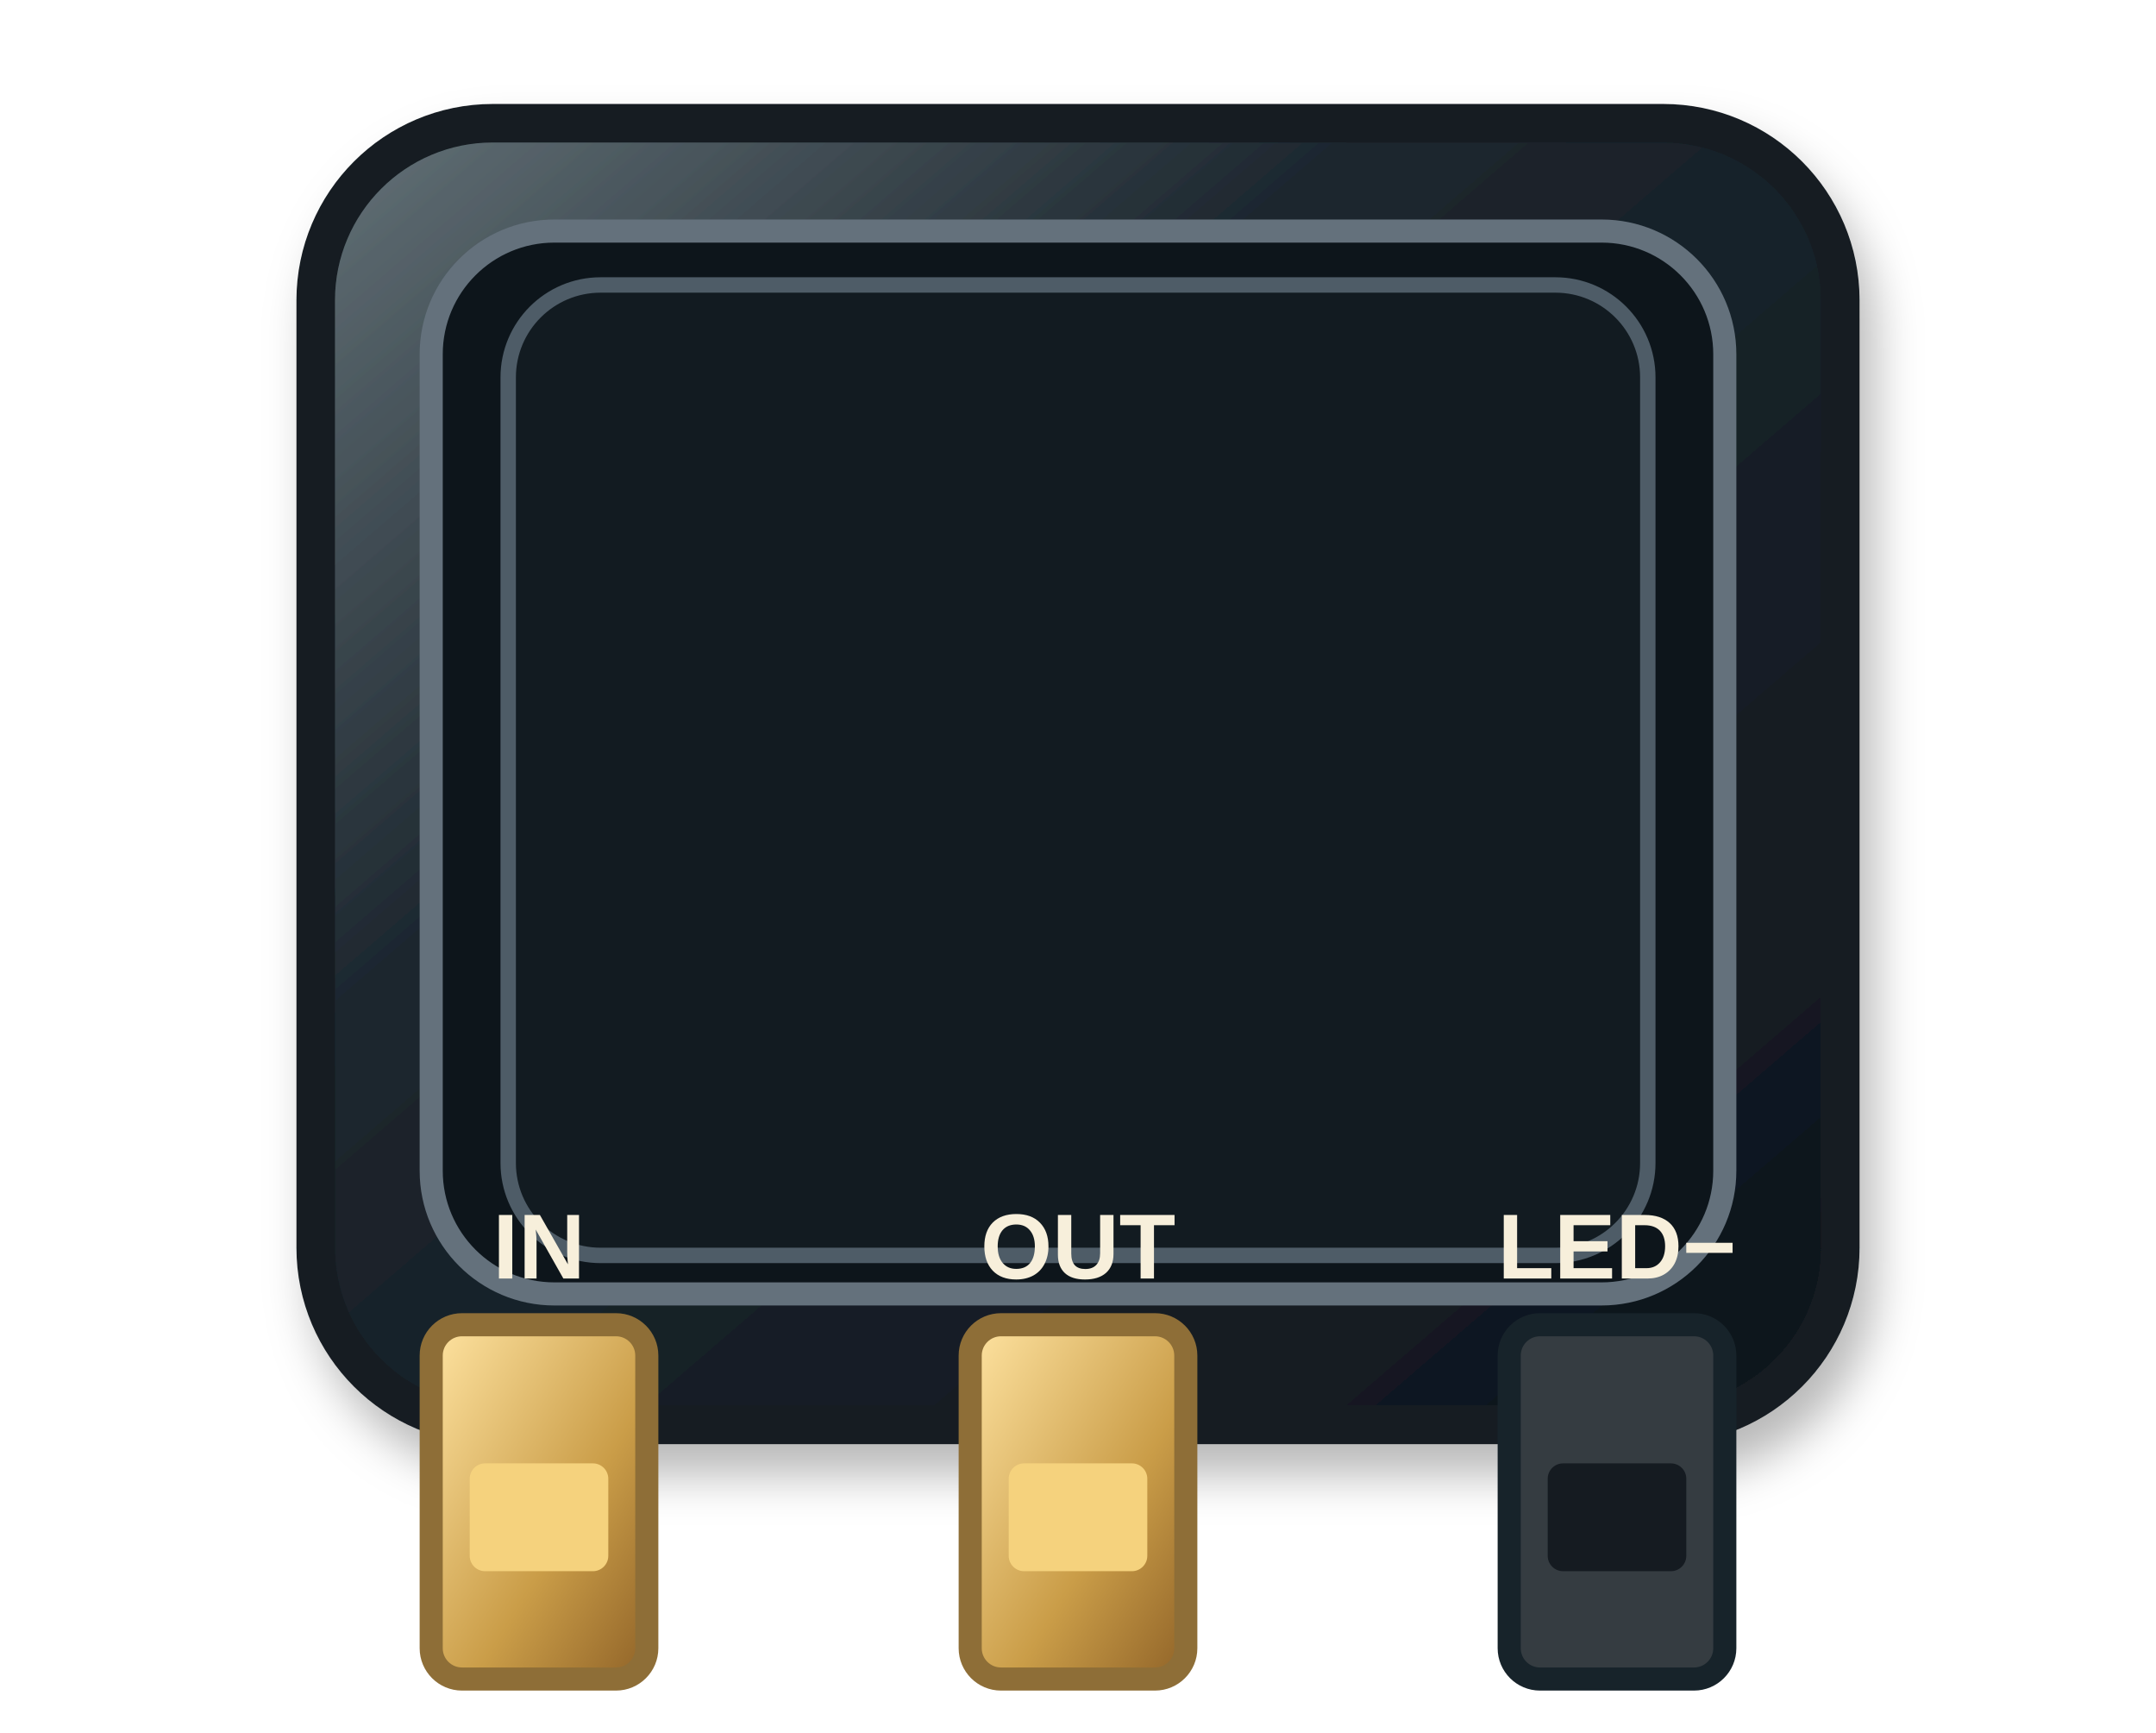
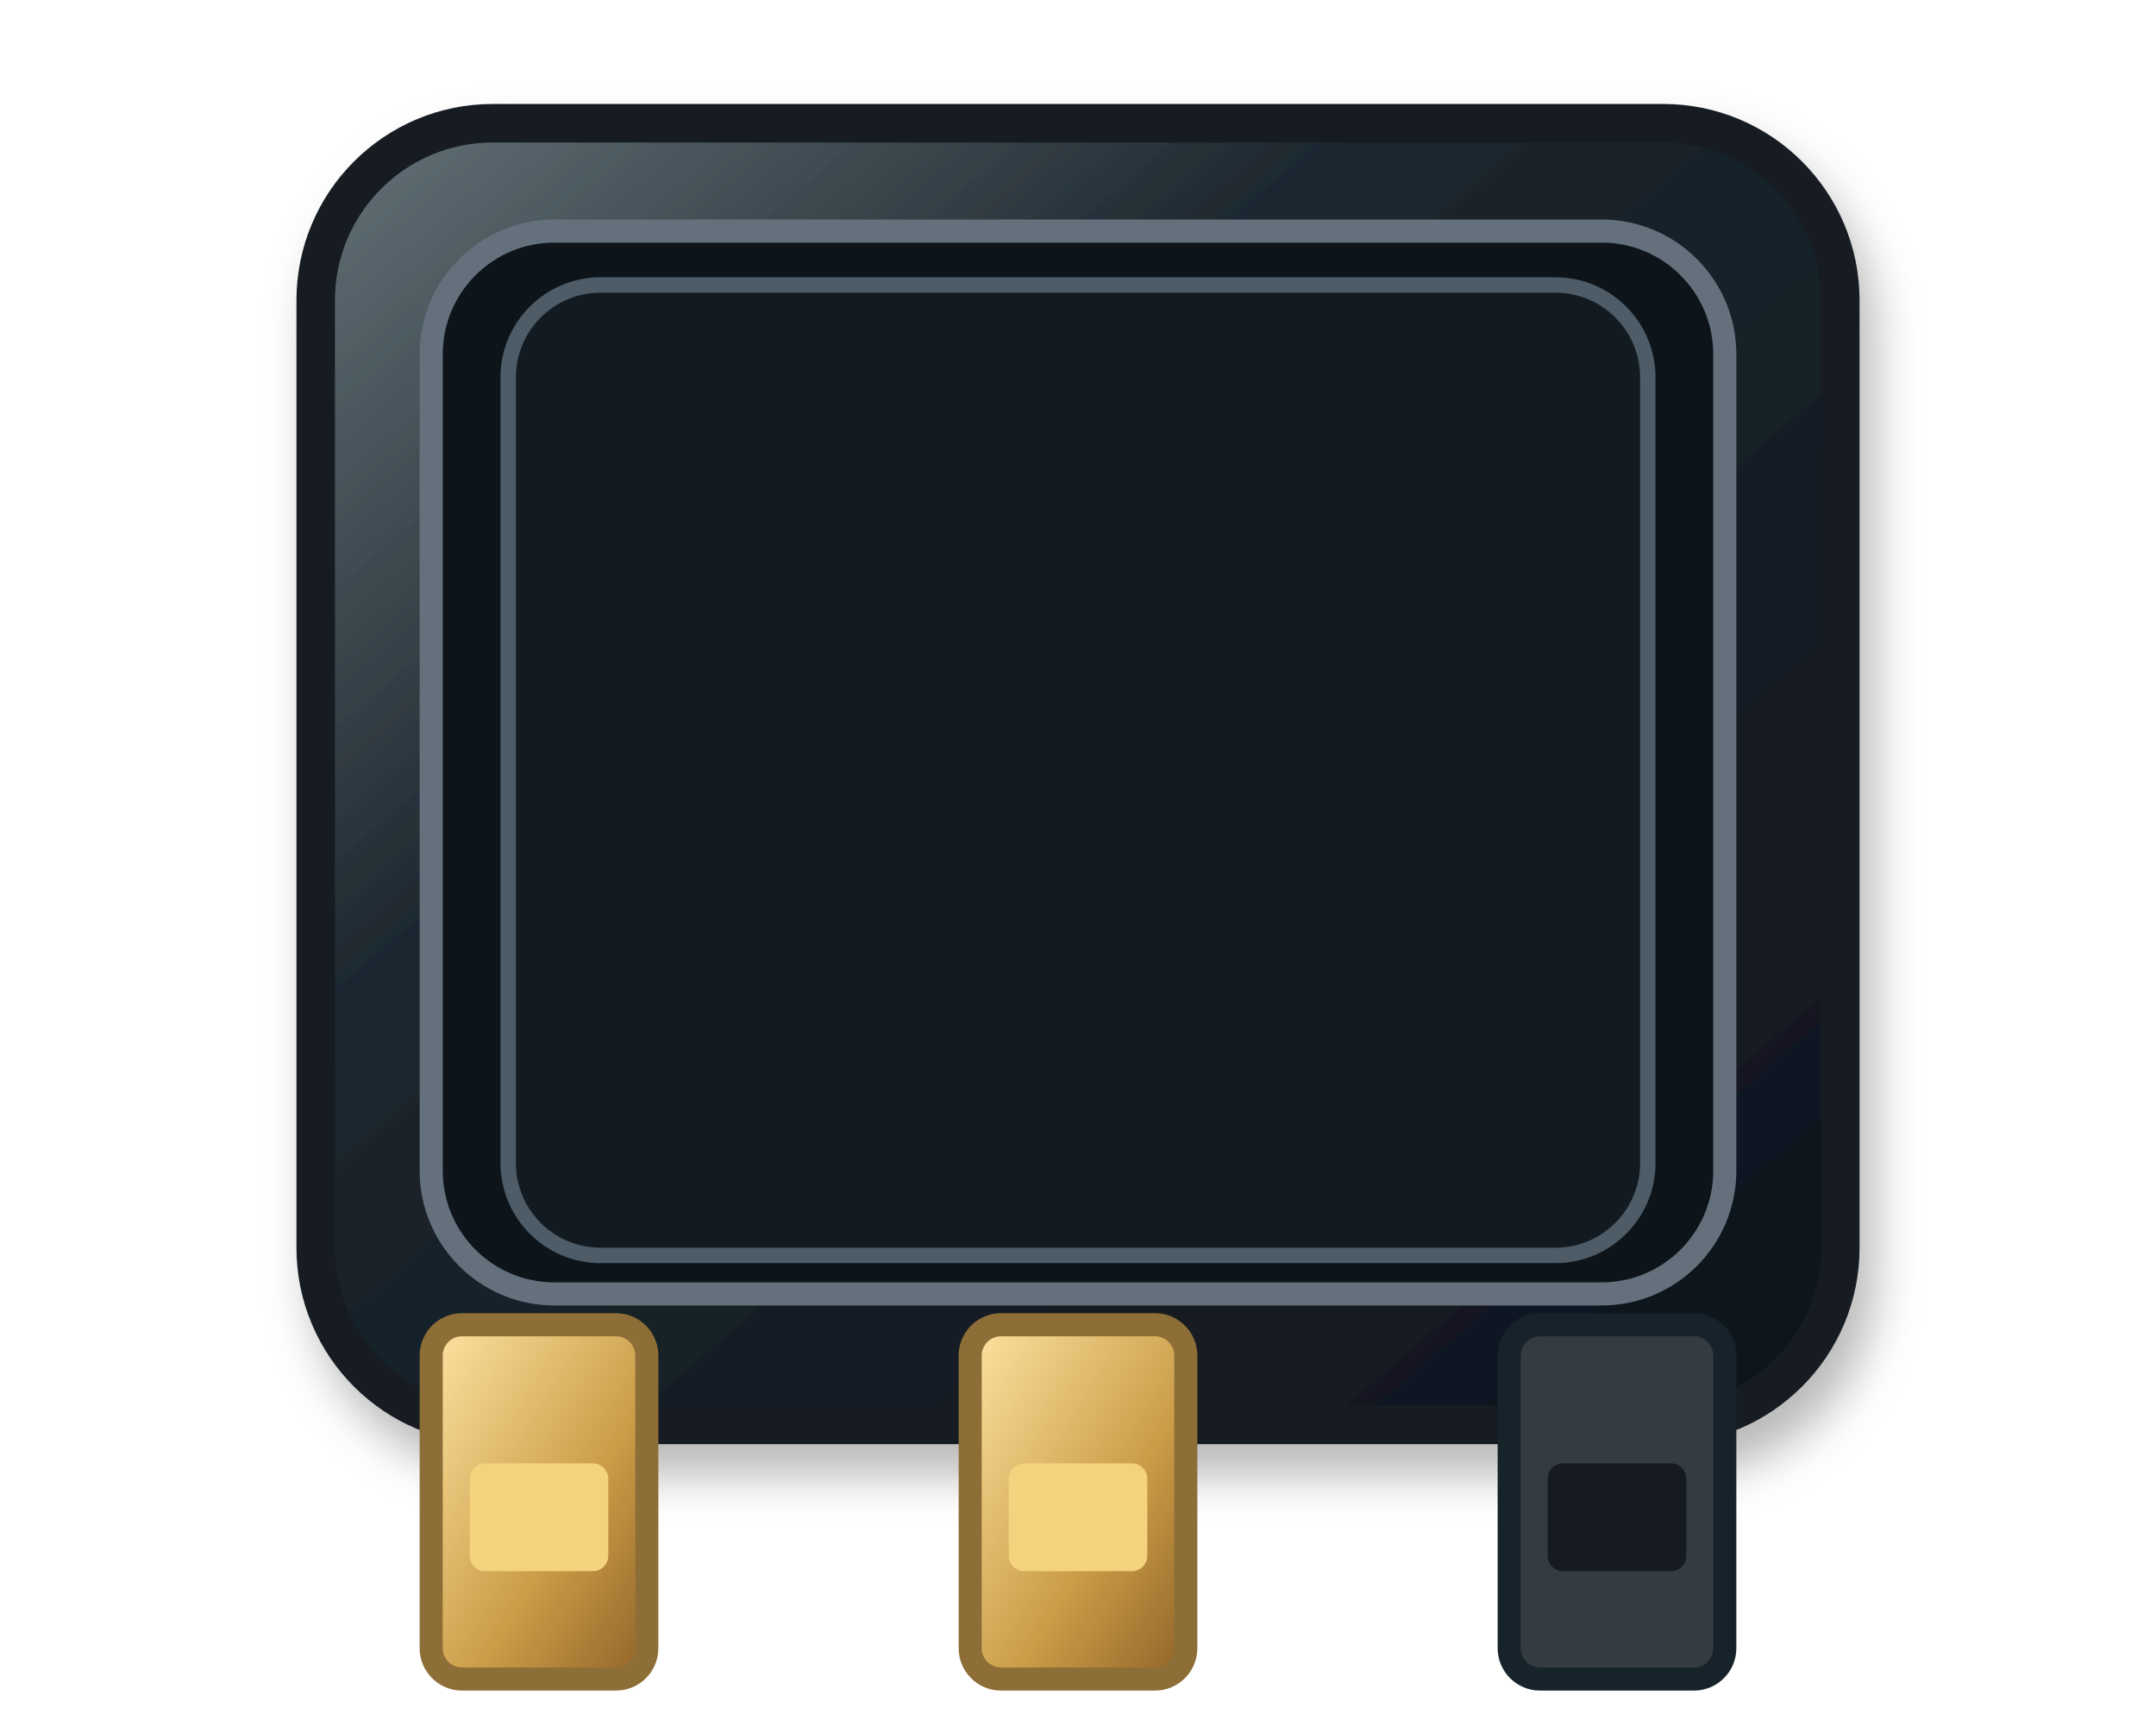
<svg xmlns="http://www.w3.org/2000/svg" viewBox="0 0 280 225" role="img" aria-labelledby="title desc">
  <defs>
    <linearGradient id="case" x1="0" y1="0" x2="1" y2="1">
      <stop stop-color="#66747a" />
      <stop offset=".35" stop-color="#1c262e" />
      <stop offset="1" stop-color="#0e151c" />
    </linearGradient>
    <linearGradient id="gold" x1="0" y1="0" x2="1" y2="1">
      <stop stop-color="#ffe4a2" />
      <stop offset=".6" stop-color="#ca9d48" />
      <stop offset="1" stop-color="#906328" />
    </linearGradient>
    <filter id="sh">
      <feDropShadow dy="4" stdDeviation="3" flood-opacity=".28" />
    </filter>
  </defs>
  <rect x="41" y="16" width="198" height="169" rx="23" fill="url(#case)" stroke="#141c21" stroke-width="5" filter="url(#sh)" />
  <rect x="56" y="30" width="168" height="138" rx="16" fill="#0d151b" stroke="#64717c" stroke-width="3" />
  <rect x="66" y="37" width="148" height="126" rx="12" fill="#121b21" stroke="#4e5c67" stroke-width="2" />
  <g>
    <rect x="56" y="172" width="28" height="46" rx="4" fill="url(#gold)" stroke="#8e6e37" stroke-width="3" />
    <rect x="61" y="190" width="18" height="14" rx="2" fill="#f5d27d" />
  </g>
  <g>
    <rect x="126" y="172" width="28" height="46" rx="4" fill="url(#gold)" stroke="#8e6e37" stroke-width="3" />
    <rect x="131" y="190" width="18" height="14" rx="2" fill="#f5d27d" />
  </g>
  <g>
    <rect x="196" y="172" width="28" height="46" rx="4" fill="#353c41" stroke="#17232a" stroke-width="3" />
    <rect x="201" y="190" width="18" height="14" rx="2" fill="#151b21" />
  </g>
-   <text x="70" y="166" font-family="Arial" font-size="12" fill="#f7efdb" font-weight="bold" text-anchor="middle">IN</text>
-   <text x="140" y="166" font-family="Arial" font-size="12" fill="#f7efdb" font-weight="bold" text-anchor="middle">OUT</text>
-   <text x="210" y="166" font-family="Arial" font-size="12" fill="#f7efdb" font-weight="bold" text-anchor="middle">LED−</text>
</svg>
